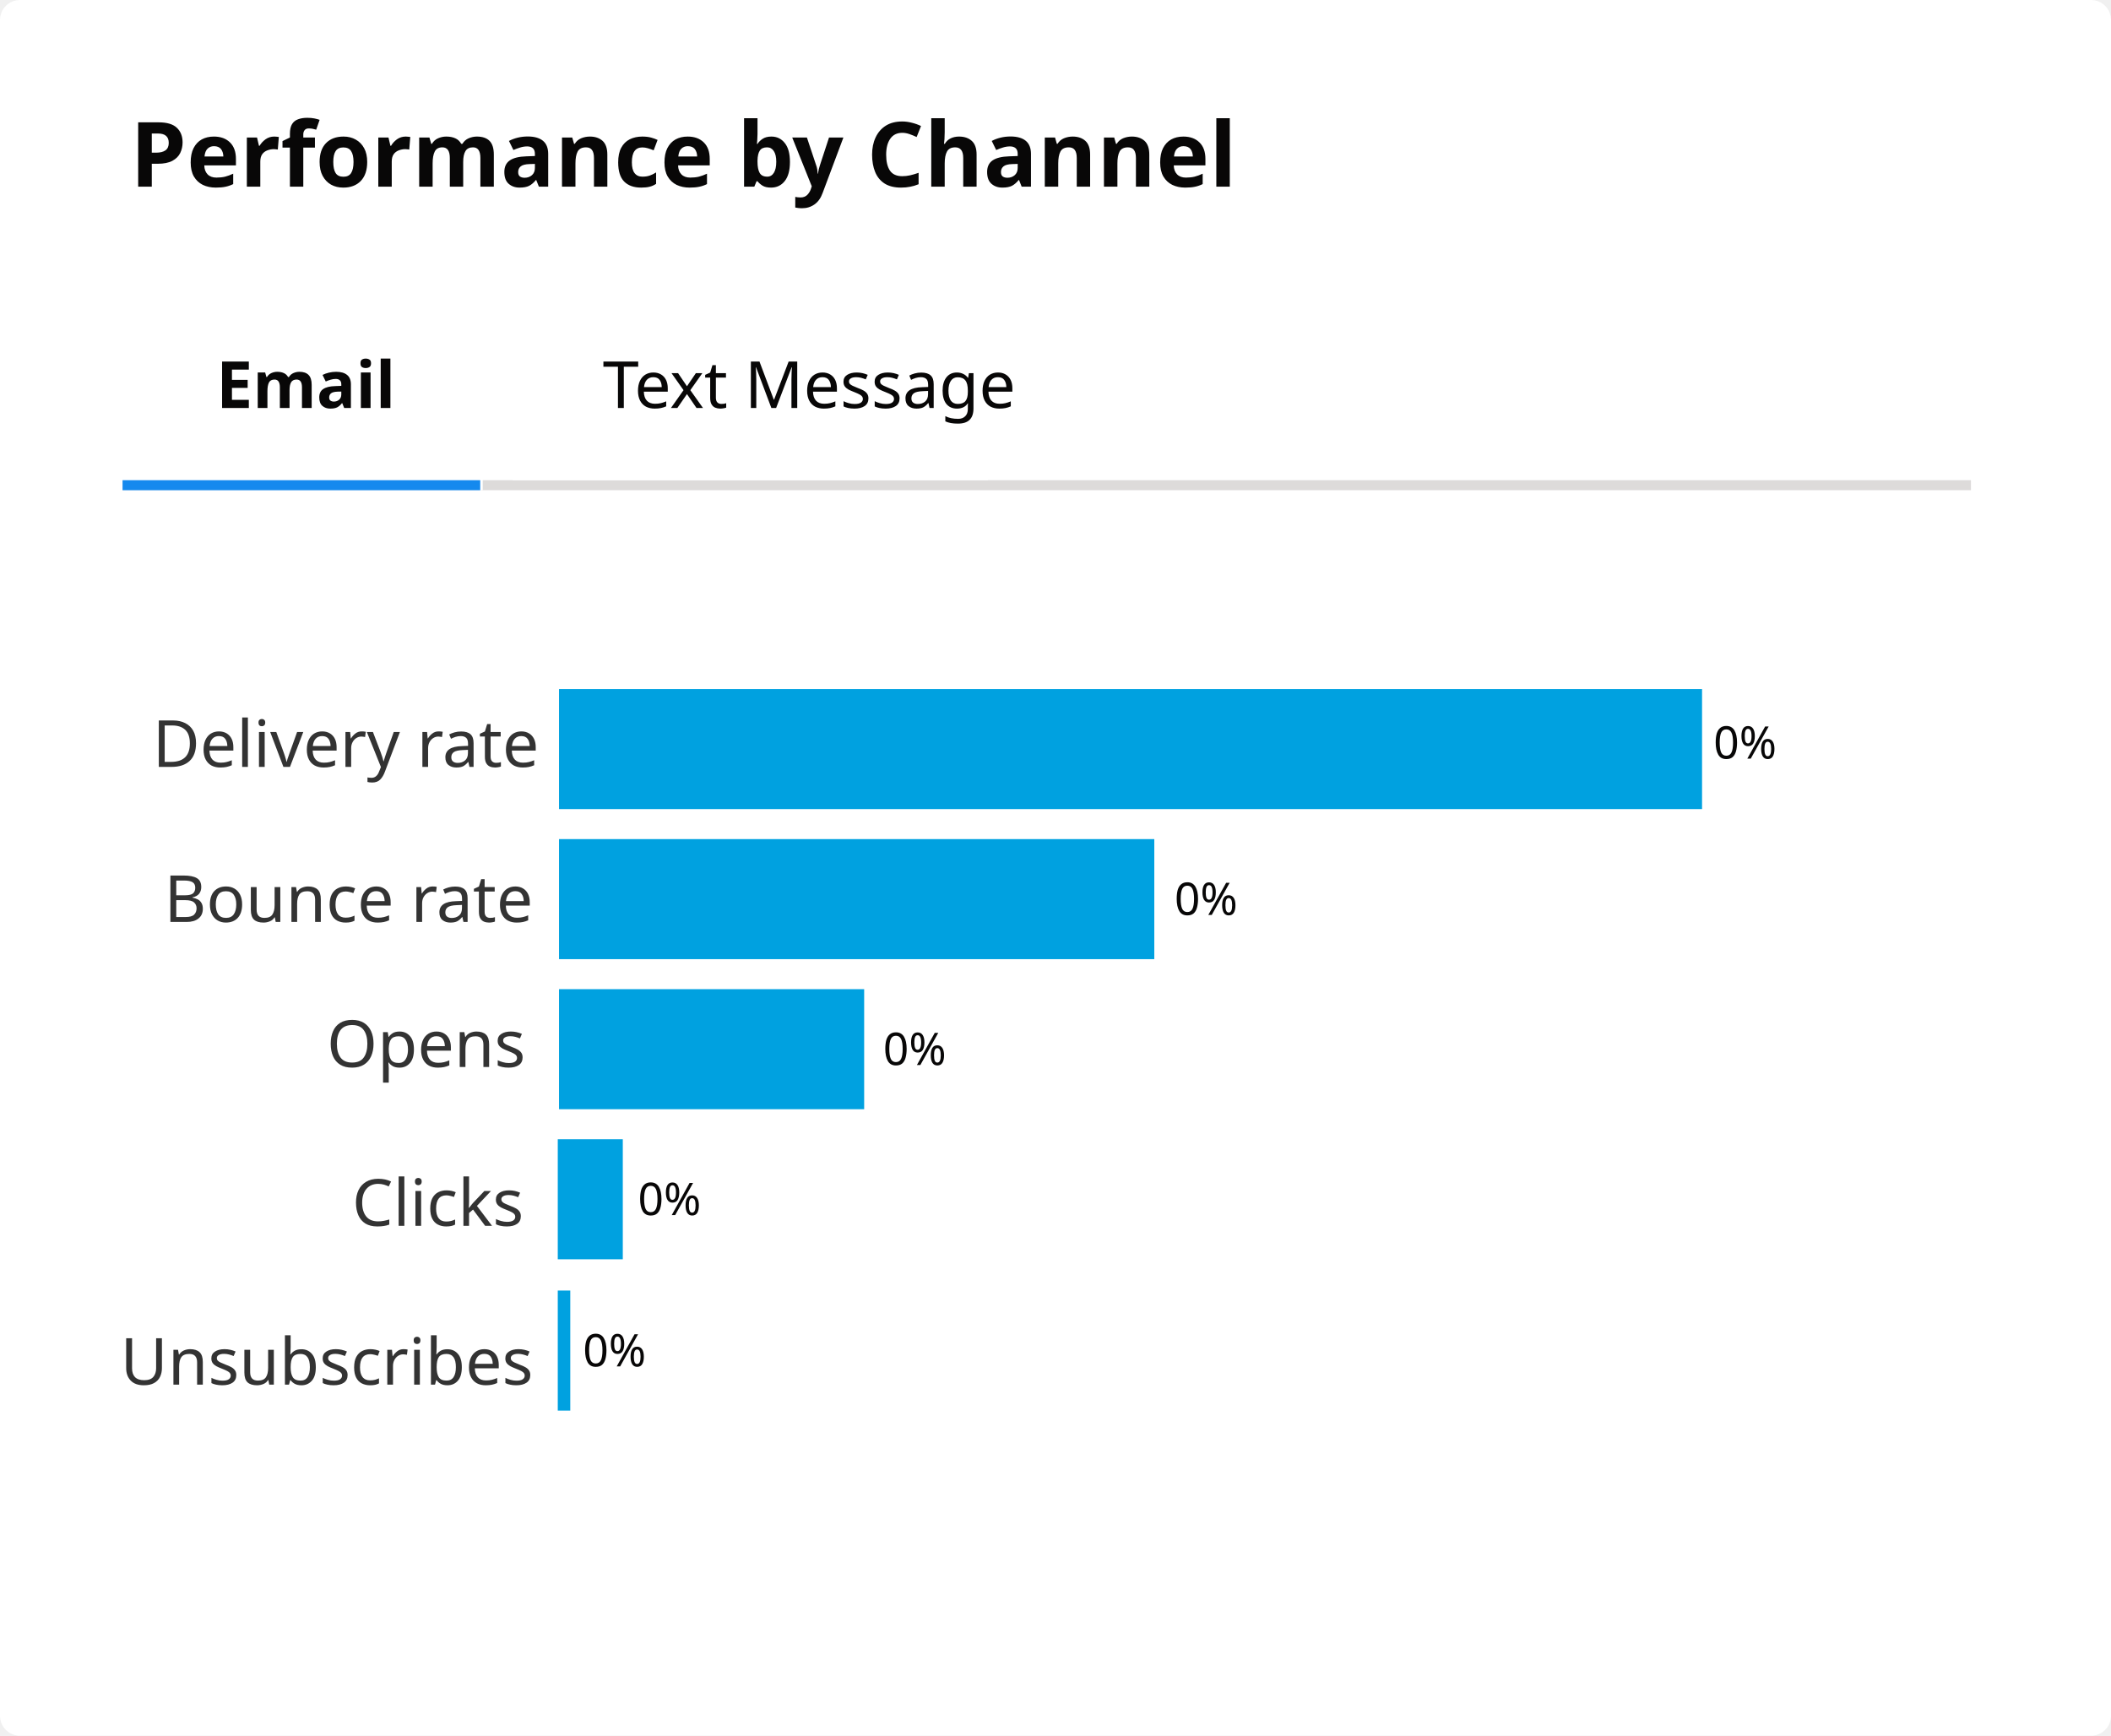
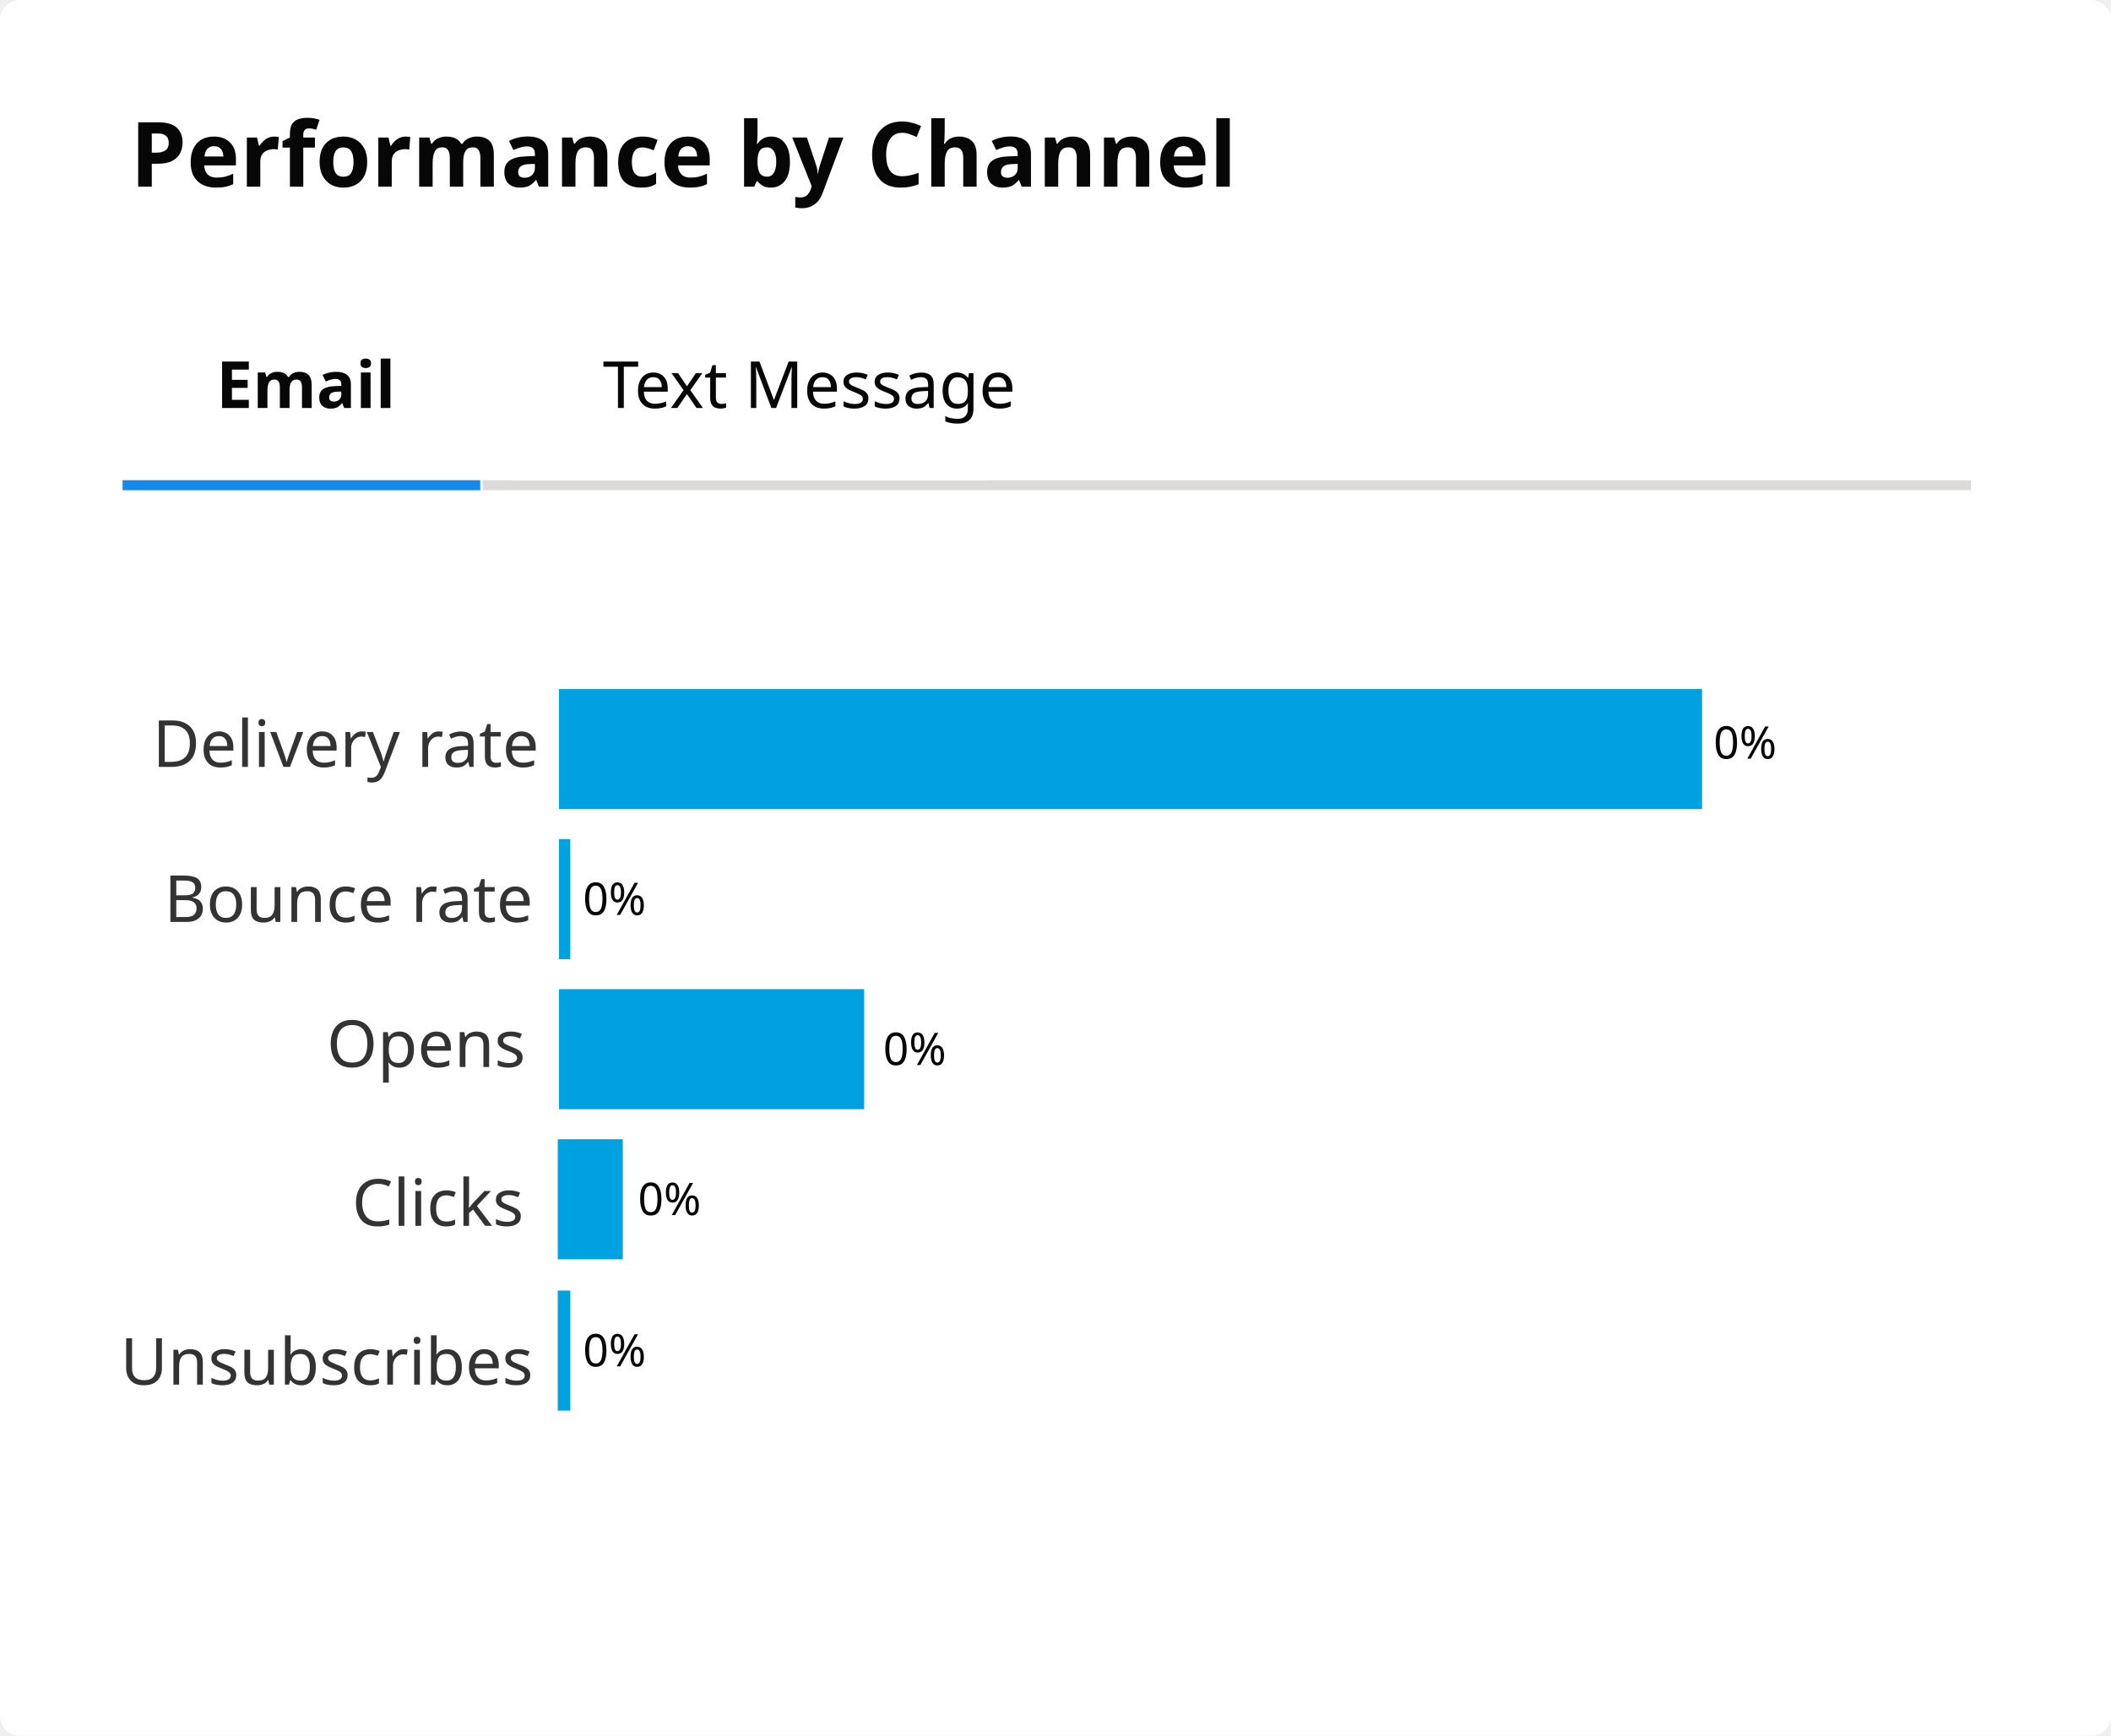
<svg xmlns="http://www.w3.org/2000/svg" width="422px" height="347px" viewBox="0 0 422 347" version="1.1">
  <g id="Page-1" stroke="none" stroke-width="1" fill="none" fill-rule="evenodd">
    <g id="0020___ID=segment" transform="translate(-846, -238)">
      <g id="Performance-by-Channel" transform="translate(846, 238)">
        <path d="M4,0 C1.791,0 0,1.791 0,4 L0,343 C0,345.209 1.791,347 4,347 L418,347 C420.21,347 422,345.209 422,343 L422,4 C422,1.791 420.21,0 418,0 L4,0 Z" id="Rectangle-18-Copy_2" fill="#FFFFFF" />
        <g id="Desktop-Components-/-Tabs-/-z-nested-/Tab---Selected-Copy-2" transform="translate(26, 17)" fill="#080707" font-family="SalesforceSans-Bold, Salesforce Sans" font-size="18" font-weight="bold">
          <text id="Performance-by-Channel">
            <tspan x="0" y="20.318">Performance by Channel</tspan>
          </text>
        </g>
        <g id="Horizontal-Bar---Single-Copy" transform="translate(24, 137)">
          <g id="Chart" transform="translate(0, 1)">
            <g id="hbar6" transform="translate(6, 0)" font-family="SalesforceSans-Regular, Salesforce Sans" font-weight="normal">
              <text id="Delivery-rate" fill="#333333" font-size="13">
                <tspan x="0.483" y="15.313">Delivery rate</tspan>
              </text>
              <text id="340M" fill="#FFFFFF" font-size="9">
                <tspan x="348.71" y="14.909">340M</tspan>
              </text>
            </g>
            <g id="hbar5" transform="translate(8, 31)" fill="#333333" font-family="SalesforceSans-Regular, Salesforce Sans" font-size="13" font-weight="normal">
              <text id="Bounce-rate">
                <tspan x="0.798" y="15.313">Bounce rate</tspan>
              </text>
            </g>
            <g id="hbar4" transform="translate(0, 60)" fill="#333333" font-family="SalesforceSans-Regular, Salesforce Sans" font-size="13" font-weight="normal">
              <text id="Opens">
                <tspan x="41.314" y="15.313">Opens</tspan>
              </text>
              <text id="Clicks">
                <tspan x="46.367" y="47.063">Clicks</tspan>
              </text>
              <text id="Unsubscribes">
                <tspan x="0.055" y="78.813">Unsubscribes</tspan>
              </text>
            </g>
            <g id="hbar3" transform="translate(92, 3)" />
          </g>
          <g id="Group-6" transform="translate(92.529, 4.659)" fill="#080707" font-family="SalesforceSans-Regular, Salesforce Sans" font-size="9" font-weight="normal">
            <text class="moveThisText" id="text65">
-               <tspan data-top="65" x="118.261" y="41.25">0%</tspan>
+               <tspan data-top="2" x="0" y="41.25">0%</tspan>
            </text>
            <text class="moveThisText" id="text7">
              <tspan data-top="7" x="11" y="101.25">0%</tspan>
            </text>
            <text class="moveThisText" id="text1">
              <tspan data-top="1" x="0" y="131.5">0%</tspan>
            </text>
            <text class="moveThisText" id="text34">
              <tspan data-top="34" x="60.011" y="71.25">0%</tspan>
            </text>
            <text class="moveThisText" id="text97">
              <tspan data-top="97" x="226.011" y="10">0%</tspan>
            </text>
          </g>
          <g id="Group-5" transform="translate(87.5, 0.75)" fill="#00A1E0">
            <polygon class="growThisBar" id="Bar" points="0.25 0 228.75 0 228.75 24 0.25 24" />
-             <polygon class="growThisBar" id="Bar_2" points="0.25 30 119.25 30 119.25 54 0.25 54" />
+             <polygon class="growThisBar" id="Bar_2" points="0.25 30 2.5 30 2.5 54 0.25 54" />
            <polygon class="growThisBar" id="Bar_3" points="0.25 60 61.25 60 61.25 84 0.25 84" />
            <polygon class="growThisBar" id="Bar_4" points="0 90 13 90 13 114 0 114" />
            <polygon class="growThisBar" id="Bar-Copy" points="0 120.25 2.5 120.25 2.5 144.25 0 144.25" />
          </g>
        </g>
        <g id="Tabs-Copy_2" transform="translate(24, 58)">
          <rect id="Rectangle-8_3" fill="#DDDBDA" fill-rule="nonzero" x="0.5" y="38" width="369.5" height="2" />
          <g id="Desktop-Components-/-Tabs-/-z-nested-/Tab---Selected_4">
            <rect id="Rectangle-5_5" fill="#FFFFFF" fill-rule="nonzero" x="0.5" y="0" width="72" height="40" />
            <text id="Email" fill="#080707" font-family="SalesforceSans-Bold, Salesforce Sans" font-size="13" font-weight="bold">
              <tspan x="19.228" y="23.563">Email</tspan>
            </text>
            <polygon id="Active-2_3" fill="#1589EE" points="0.5 38 0.5 40 72 40 72 38" />
          </g>
          <g id="Desktop-Components-/-Tabs-/-z-nested-/Tab---Selected_5" transform="translate(78, 0)">
            <rect id="Rectangle-5_6" fill="#FFFFFF" fill-rule="nonzero" x="0.5" y="0" width="95" height="38" />
            <text id="Text-Message" fill="#080707" font-family="SalesforceSans-Regular, Salesforce Sans" font-size="13" font-weight="normal">
              <tspan x="18.5" y="23.563">Text Message</tspan>
            </text>
          </g>
        </g>
      </g>
    </g>
  </g>
</svg>
